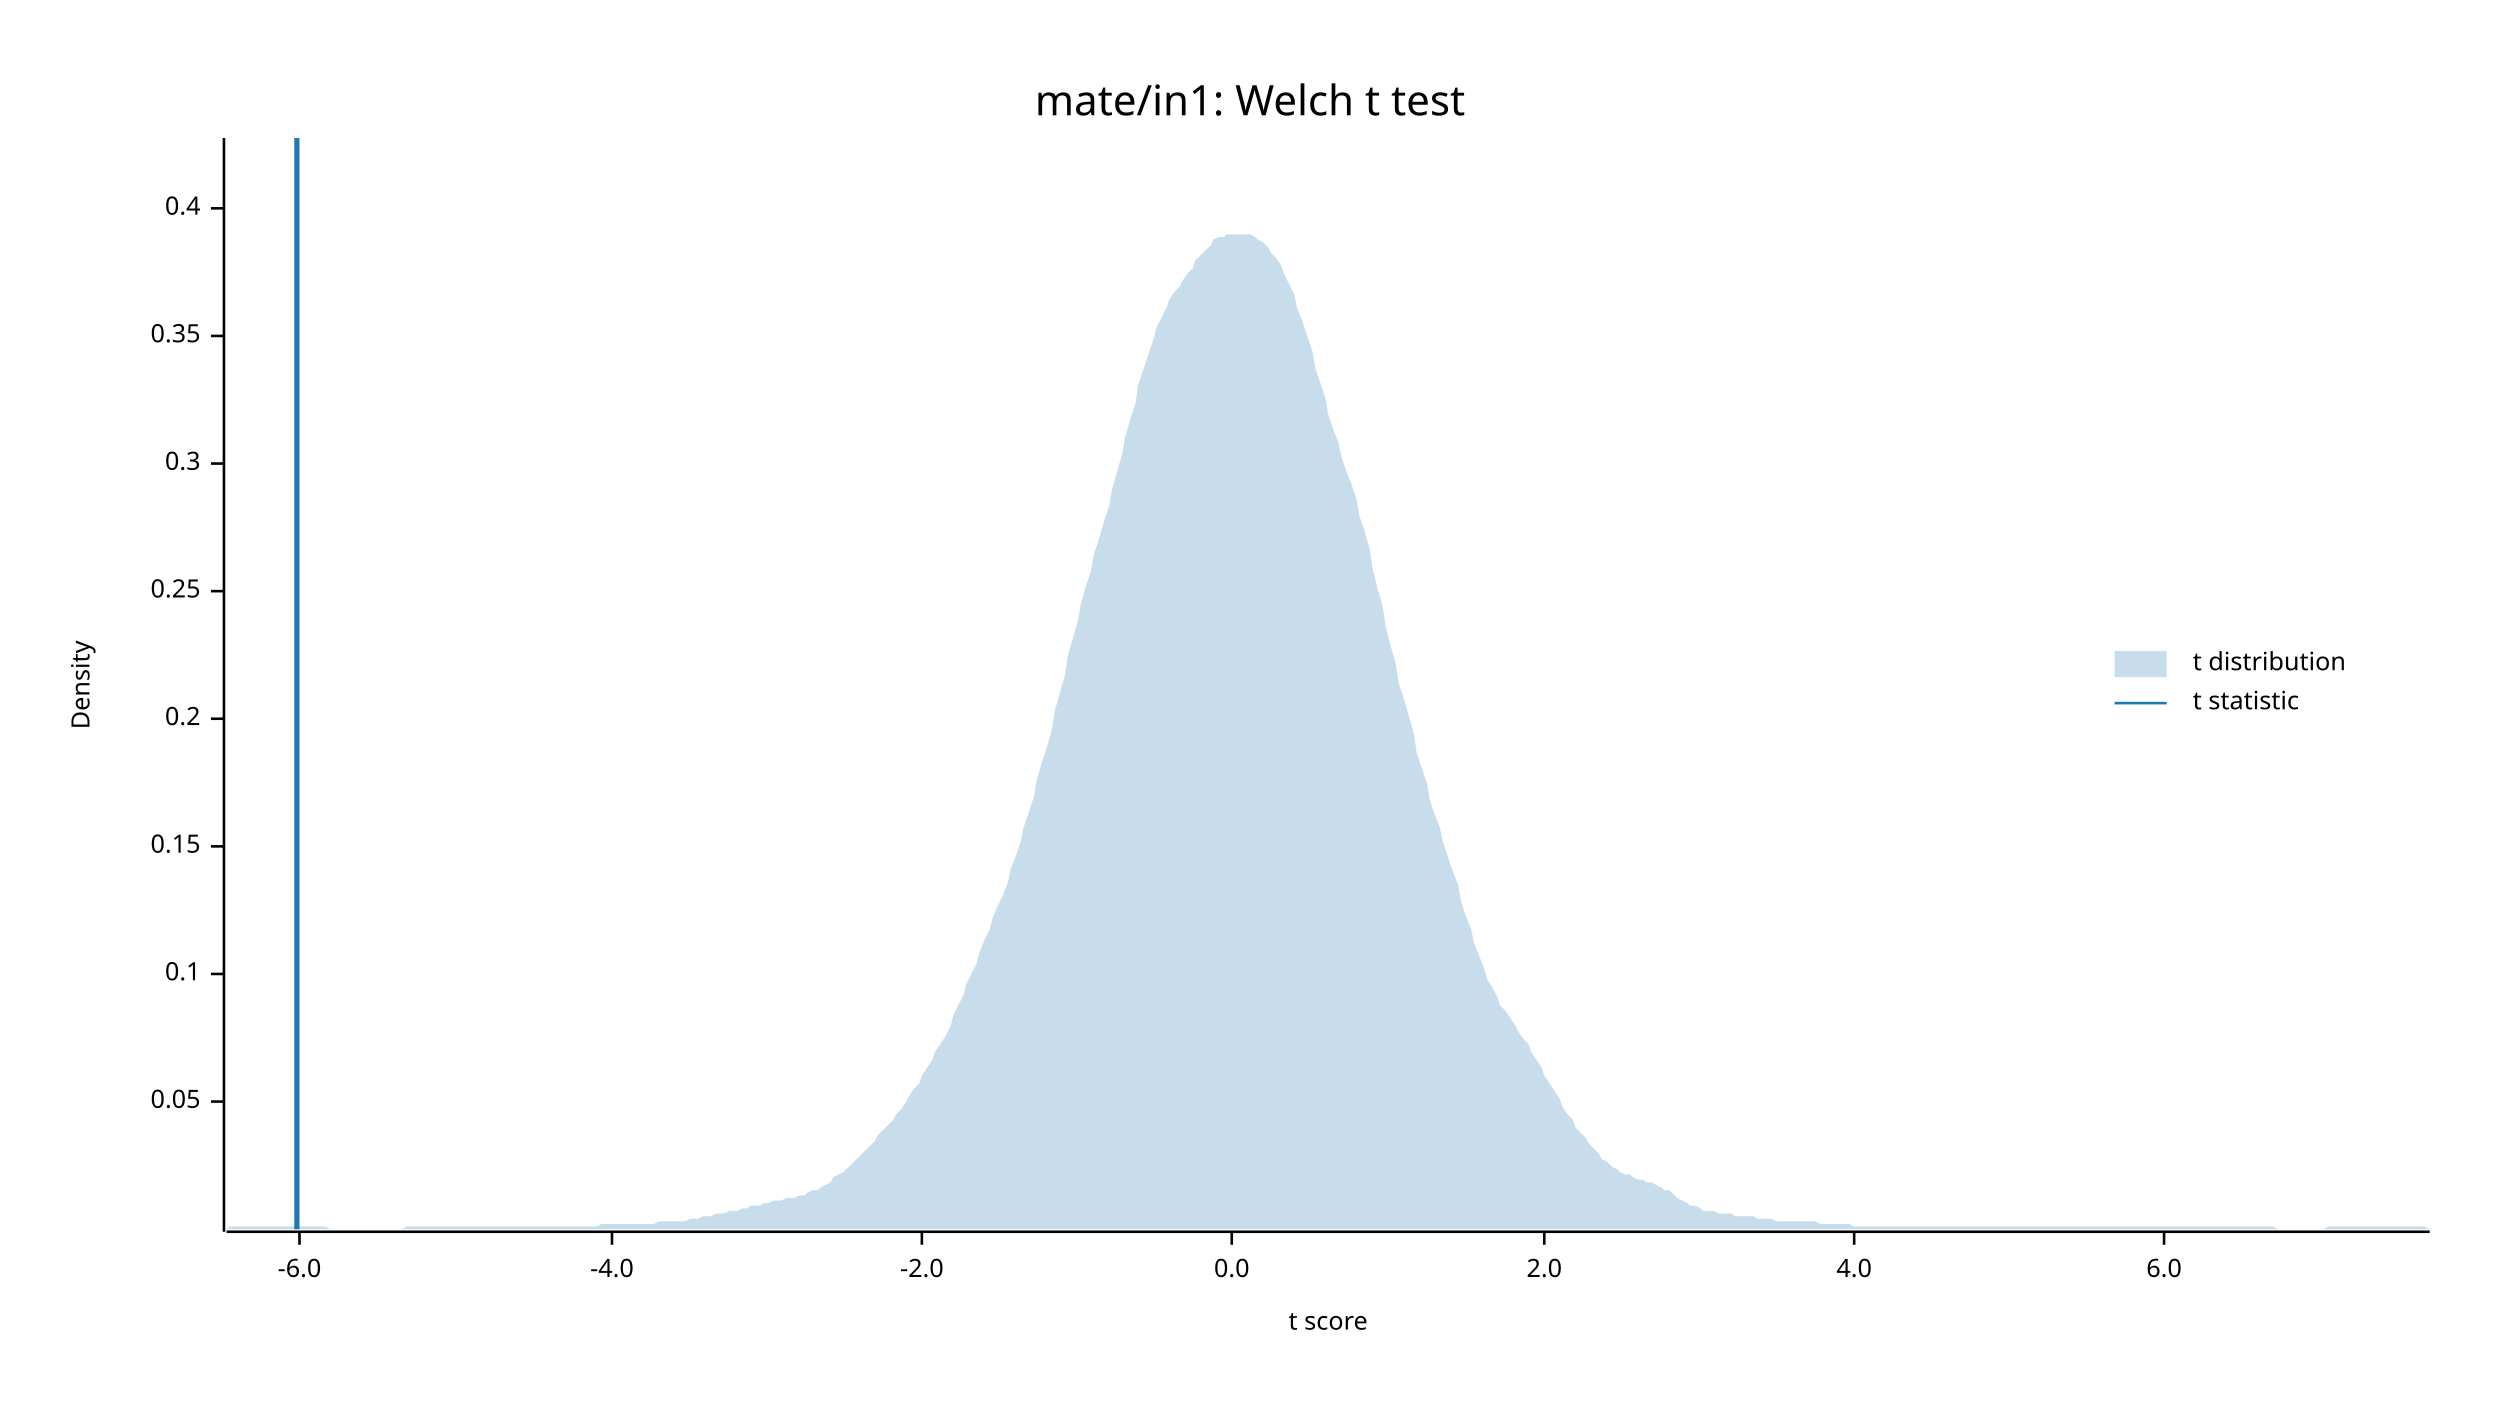
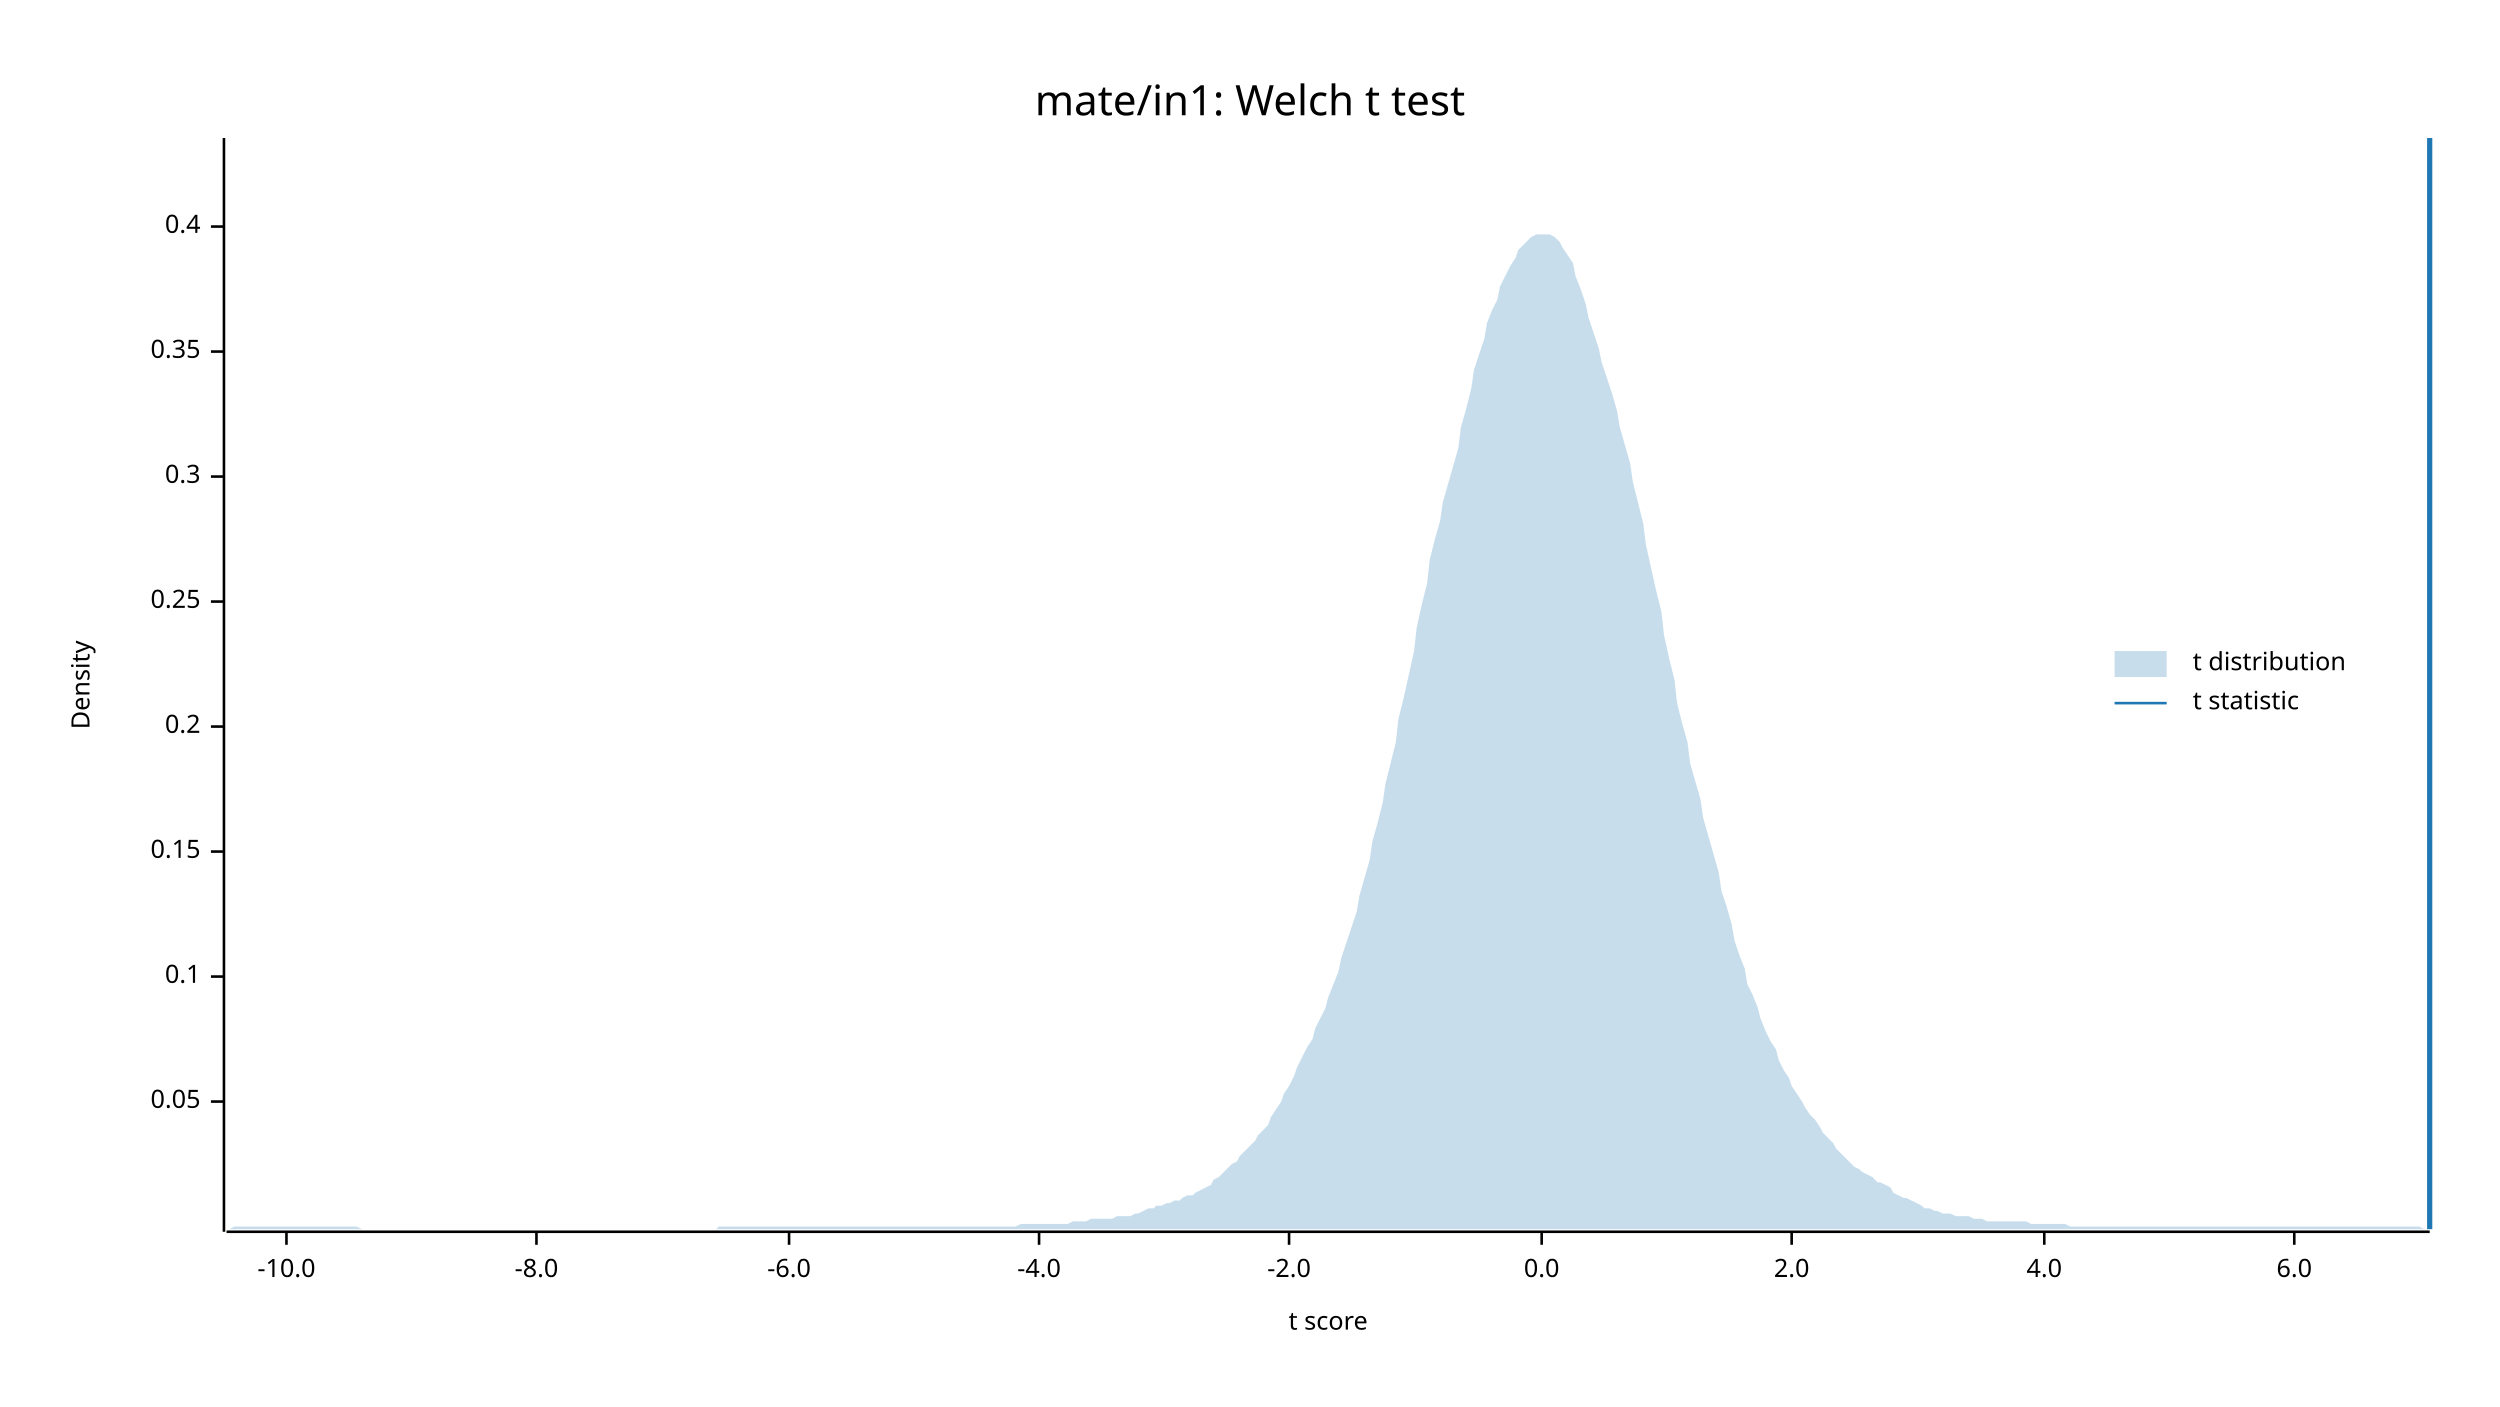
<svg xmlns="http://www.w3.org/2000/svg" width="960" height="540" viewBox="0 0 960 540">
  <text x="480" y="32" dy="0.76em" text-anchor="middle" font-family="sans-serif" font-size="16.129" opacity="1" fill="#000000">
mate/in1: Welch t test
</text>
  <text x="27" y="263" dy="0.76em" text-anchor="middle" font-family="sans-serif" font-size="9.677" opacity="1" fill="#000000" transform="rotate(270, 27, 263)">
Density
</text>
  <text x="510" y="513" dy="-0.5ex" text-anchor="middle" font-family="sans-serif" font-size="9.677" opacity="1" fill="#000000">
t score
</text>
  <polyline fill="none" opacity="1" stroke="#000000" stroke-width="1" points="86,53 86,473 " />
  <text x="77" y="423" dy="0.5ex" text-anchor="end" font-family="sans-serif" font-size="9.677" opacity="1" fill="#000000">
0.05
</text>
  <polyline fill="none" opacity="1" stroke="#000000" stroke-width="1" points="81,423 86,423 " />
-   <text x="77" y="374" dy="0.5ex" text-anchor="end" font-family="sans-serif" font-size="9.677" opacity="1" fill="#000000">
+   <text x="77" y="375" dy="0.5ex" text-anchor="end" font-family="sans-serif" font-size="9.677" opacity="1" fill="#000000">
0.1
</text>
-   <polyline fill="none" opacity="1" stroke="#000000" stroke-width="1" points="81,374 86,374 " />
-   <text x="77" y="325" dy="0.5ex" text-anchor="end" font-family="sans-serif" font-size="9.677" opacity="1" fill="#000000">
+   <polyline fill="none" opacity="1" stroke="#000000" stroke-width="1" points="81,375 86,375 " />
+   <text x="77" y="327" dy="0.5ex" text-anchor="end" font-family="sans-serif" font-size="9.677" opacity="1" fill="#000000">
0.15
</text>
-   <polyline fill="none" opacity="1" stroke="#000000" stroke-width="1" points="81,325 86,325 " />
-   <text x="77" y="276" dy="0.5ex" text-anchor="end" font-family="sans-serif" font-size="9.677" opacity="1" fill="#000000">
+   <polyline fill="none" opacity="1" stroke="#000000" stroke-width="1" points="81,327 86,327 " />
+   <text x="77" y="279" dy="0.5ex" text-anchor="end" font-family="sans-serif" font-size="9.677" opacity="1" fill="#000000">
0.2
</text>
-   <polyline fill="none" opacity="1" stroke="#000000" stroke-width="1" points="81,276 86,276 " />
-   <text x="77" y="227" dy="0.5ex" text-anchor="end" font-family="sans-serif" font-size="9.677" opacity="1" fill="#000000">
+   <polyline fill="none" opacity="1" stroke="#000000" stroke-width="1" points="81,279 86,279 " />
+   <text x="77" y="231" dy="0.5ex" text-anchor="end" font-family="sans-serif" font-size="9.677" opacity="1" fill="#000000">
0.25
</text>
-   <polyline fill="none" opacity="1" stroke="#000000" stroke-width="1" points="81,227 86,227 " />
-   <text x="77" y="178" dy="0.5ex" text-anchor="end" font-family="sans-serif" font-size="9.677" opacity="1" fill="#000000">
+   <polyline fill="none" opacity="1" stroke="#000000" stroke-width="1" points="81,231 86,231 " />
+   <text x="77" y="183" dy="0.5ex" text-anchor="end" font-family="sans-serif" font-size="9.677" opacity="1" fill="#000000">
0.3
</text>
-   <polyline fill="none" opacity="1" stroke="#000000" stroke-width="1" points="81,178 86,178 " />
-   <text x="77" y="129" dy="0.5ex" text-anchor="end" font-family="sans-serif" font-size="9.677" opacity="1" fill="#000000">
+   <polyline fill="none" opacity="1" stroke="#000000" stroke-width="1" points="81,183 86,183 " />
+   <text x="77" y="135" dy="0.5ex" text-anchor="end" font-family="sans-serif" font-size="9.677" opacity="1" fill="#000000">
0.35
</text>
-   <polyline fill="none" opacity="1" stroke="#000000" stroke-width="1" points="81,129 86,129 " />
-   <text x="77" y="80" dy="0.5ex" text-anchor="end" font-family="sans-serif" font-size="9.677" opacity="1" fill="#000000">
+   <polyline fill="none" opacity="1" stroke="#000000" stroke-width="1" points="81,135 86,135 " />
+   <text x="77" y="87" dy="0.5ex" text-anchor="end" font-family="sans-serif" font-size="9.677" opacity="1" fill="#000000">
0.4
</text>
-   <polyline fill="none" opacity="1" stroke="#000000" stroke-width="1" points="81,80 86,80 " />
+   <polyline fill="none" opacity="1" stroke="#000000" stroke-width="1" points="81,87 86,87 " />
  <polyline fill="none" opacity="1" stroke="#000000" stroke-width="1" points="87,473 933,473 " />
-   <text x="115" y="483" dy="0.76em" text-anchor="middle" font-family="sans-serif" font-size="9.677" opacity="1" fill="#000000">
+   <text x="110" y="483" dy="0.76em" text-anchor="middle" font-family="sans-serif" font-size="9.677" opacity="1" fill="#000000">
+ -10.0
+ </text>
+   <polyline fill="none" opacity="1" stroke="#000000" stroke-width="1" points="110,473 110,478 " />
+   <text x="206" y="483" dy="0.76em" text-anchor="middle" font-family="sans-serif" font-size="9.677" opacity="1" fill="#000000">
+ -8.0
+ </text>
+   <polyline fill="none" opacity="1" stroke="#000000" stroke-width="1" points="206,473 206,478 " />
+   <text x="303" y="483" dy="0.76em" text-anchor="middle" font-family="sans-serif" font-size="9.677" opacity="1" fill="#000000">
-6.0
</text>
-   <polyline fill="none" opacity="1" stroke="#000000" stroke-width="1" points="115,473 115,478 " />
-   <text x="235" y="483" dy="0.76em" text-anchor="middle" font-family="sans-serif" font-size="9.677" opacity="1" fill="#000000">
+   <polyline fill="none" opacity="1" stroke="#000000" stroke-width="1" points="303,473 303,478 " />
+   <text x="399" y="483" dy="0.76em" text-anchor="middle" font-family="sans-serif" font-size="9.677" opacity="1" fill="#000000">
-4.0
</text>
-   <polyline fill="none" opacity="1" stroke="#000000" stroke-width="1" points="235,473 235,478 " />
-   <text x="354" y="483" dy="0.76em" text-anchor="middle" font-family="sans-serif" font-size="9.677" opacity="1" fill="#000000">
+   <polyline fill="none" opacity="1" stroke="#000000" stroke-width="1" points="399,473 399,478 " />
+   <text x="495" y="483" dy="0.76em" text-anchor="middle" font-family="sans-serif" font-size="9.677" opacity="1" fill="#000000">
-2.0
</text>
-   <polyline fill="none" opacity="1" stroke="#000000" stroke-width="1" points="354,473 354,478 " />
-   <text x="473" y="483" dy="0.76em" text-anchor="middle" font-family="sans-serif" font-size="9.677" opacity="1" fill="#000000">
+   <polyline fill="none" opacity="1" stroke="#000000" stroke-width="1" points="495,473 495,478 " />
+   <text x="592" y="483" dy="0.76em" text-anchor="middle" font-family="sans-serif" font-size="9.677" opacity="1" fill="#000000">
0.0
</text>
-   <polyline fill="none" opacity="1" stroke="#000000" stroke-width="1" points="473,473 473,478 " />
-   <text x="593" y="483" dy="0.76em" text-anchor="middle" font-family="sans-serif" font-size="9.677" opacity="1" fill="#000000">
+   <polyline fill="none" opacity="1" stroke="#000000" stroke-width="1" points="592,473 592,478 " />
+   <text x="688" y="483" dy="0.76em" text-anchor="middle" font-family="sans-serif" font-size="9.677" opacity="1" fill="#000000">
2.0
</text>
-   <polyline fill="none" opacity="1" stroke="#000000" stroke-width="1" points="593,473 593,478 " />
-   <text x="712" y="483" dy="0.76em" text-anchor="middle" font-family="sans-serif" font-size="9.677" opacity="1" fill="#000000">
+   <polyline fill="none" opacity="1" stroke="#000000" stroke-width="1" points="688,473 688,478 " />
+   <text x="785" y="483" dy="0.76em" text-anchor="middle" font-family="sans-serif" font-size="9.677" opacity="1" fill="#000000">
4.0
</text>
-   <polyline fill="none" opacity="1" stroke="#000000" stroke-width="1" points="712,473 712,478 " />
-   <text x="831" y="483" dy="0.76em" text-anchor="middle" font-family="sans-serif" font-size="9.677" opacity="1" fill="#000000">
+   <polyline fill="none" opacity="1" stroke="#000000" stroke-width="1" points="785,473 785,478 " />
+   <text x="881" y="483" dy="0.76em" text-anchor="middle" font-family="sans-serif" font-size="9.677" opacity="1" fill="#000000">
6.0
</text>
-   <polyline fill="none" opacity="1" stroke="#000000" stroke-width="1" points="831,473 831,478 " />
-   <polygon opacity="0.25" fill="#1F78B4" points="87,472 88,471 90,471 92,471 93,471 95,471 97,471 98,471 100,471 102,471 103,471 105,471 107,471 109,471 110,471 112,471 114,471 115,471 117,471 119,471 120,471 122,471 124,471 125,471 127,472 129,472 131,472 132,472 134,472 136,472 137,472 139,472 141,472 142,472 144,472 146,472 148,472 149,472 151,472 153,472 154,472 156,471 158,471 159,471 161,471 163,471 164,471 166,471 168,471 170,471 171,471 173,471 175,471 176,471 178,471 180,471 181,471 183,471 185,471 187,471 188,471 190,471 192,471 193,471 195,471 197,471 198,471 200,471 202,471 203,471 205,471 207,471 209,471 210,471 212,471 214,471 215,471 217,471 219,471 220,471 222,471 224,471 226,471 227,471 229,471 231,470 232,470 234,470 236,470 237,470 239,470 241,470 242,470 244,470 246,470 248,470 249,470 251,470 253,469 254,469 256,469 258,469 259,469 261,469 263,469 265,468 266,468 268,468 270,467 271,467 273,467 275,466 276,466 278,466 280,465 281,465 283,465 285,464 287,464 288,463 290,463 292,463 293,462 295,462 297,461 298,461 300,461 302,460 304,460 305,460 307,459 309,459 310,458 312,457 314,457 315,456 317,455 319,454 320,452 322,451 324,450 326,448 327,447 329,445 331,443 332,442 334,440 336,438 337,436 339,434 341,432 343,430 344,428 346,426 348,423 349,421 351,418 353,416 354,413 356,410 358,407 359,404 361,401 363,398 365,394 366,390 368,386 370,382 371,378 373,374 375,370 376,366 378,361 380,357 381,353 383,348 385,344 387,339 388,334 390,329 392,323 393,318 395,312 397,306 398,300 400,293 402,287 404,280 405,273 407,266 409,259 410,252 412,245 414,238 415,232 417,225 419,219 420,213 422,207 424,200 426,194 427,188 429,181 431,174 432,168 434,161 436,155 437,148 439,142 441,136 443,130 444,126 446,122 448,118 449,115 451,112 453,110 454,108 456,105 458,103 459,100 461,98 463,96 465,94 466,92 468,91 470,91 471,90 473,90 475,90 476,90 478,90 480,90 482,91 483,92 485,93 487,95 488,97 490,99 492,102 493,105 495,109 497,113 498,118 500,123 502,129 504,135 505,141 507,147 509,153 510,159 512,165 514,170 515,175 517,181 519,186 521,192 522,198 524,204 526,211 527,218 529,226 531,233 532,240 534,248 536,255 537,262 539,268 541,275 543,282 544,289 546,295 548,301 549,307 551,313 553,318 554,323 556,329 558,335 560,340 561,346 563,352 565,357 566,362 568,367 570,372 571,376 573,379 575,383 576,386 578,388 580,391 582,394 583,396 585,399 587,401 588,404 590,407 592,410 593,413 595,416 597,419 599,422 600,425 602,428 604,430 605,433 607,435 609,437 610,439 612,441 614,443 615,445 617,446 619,448 621,449 622,450 624,451 626,451 627,452 629,453 631,453 632,454 634,454 636,455 638,456 639,457 641,457 643,459 644,460 646,461 648,462 649,463 651,463 653,464 654,465 656,465 658,465 660,466 661,466 663,466 665,466 666,467 668,467 670,467 671,467 673,467 675,468 676,468 678,468 680,468 682,469 683,469 685,469 687,469 688,469 690,469 692,469 693,469 695,469 697,469 699,470 700,470 702,470 704,470 705,470 707,470 709,470 710,470 712,471 714,471 715,471 717,471 719,471 721,471 722,471 724,471 726,471 727,471 729,471 731,471 732,471 734,471 736,471 738,471 739,471 741,471 743,471 744,471 746,471 748,471 749,471 751,471 753,471 754,471 756,471 758,471 760,471 761,471 763,471 765,471 766,471 768,471 770,471 771,471 773,471 775,471 777,471 778,471 780,471 782,471 783,471 785,471 787,471 788,471 790,471 792,471 793,471 795,471 797,471 799,471 800,471 802,471 804,471 805,471 807,471 809,471 810,471 812,471 814,471 816,471 817,471 819,471 821,471 822,471 824,471 826,471 827,471 829,471 831,471 832,471 834,471 836,471 838,471 839,471 841,471 843,471 844,471 846,471 848,471 849,471 851,471 853,471 855,471 856,471 858,471 860,471 861,471 863,471 865,471 866,471 868,471 870,471 871,471 873,471 875,472 877,472 878,472 880,472 882,472 883,472 885,472 887,472 888,472 890,472 892,472 894,471 895,471 897,471 899,471 900,471 902,471 904,471 905,471 907,471 909,471 910,471 912,471 914,471 916,471 917,471 919,471 921,471 922,471 924,471 926,471 927,471 929,471 931,471 933,472 933,472 87,472 " />
-   <polyline fill="none" opacity="1" stroke="#1F78B4" stroke-width="2" points="114,472 114,53 " />
+   <polyline fill="none" opacity="1" stroke="#000000" stroke-width="1" points="881,473 881,478 " />
+   <polygon opacity="0.25" fill="#1F78B4" points="87,472 88,472 90,471 92,471 93,471 95,471 97,471 98,471 100,471 102,471 103,471 105,471 107,471 109,471 110,471 112,471 114,471 115,471 117,471 119,471 120,471 122,471 124,471 125,471 127,471 129,471 131,471 132,471 134,471 136,471 137,471 139,472 141,472 142,472 144,472 146,472 148,472 149,472 151,472 153,472 154,472 156,472 158,472 159,472 161,472 163,472 164,472 166,472 168,472 170,472 171,472 173,472 175,472 176,472 178,472 180,472 181,472 183,472 185,472 187,472 188,472 190,472 192,472 193,472 195,472 197,472 198,472 200,472 202,472 203,472 205,472 207,472 209,472 210,472 212,472 214,472 215,472 217,472 219,472 220,472 222,472 224,472 226,472 227,472 229,472 231,472 232,472 234,472 236,472 237,472 239,472 241,472 242,472 244,472 246,472 248,472 249,472 251,472 253,472 254,472 256,472 258,472 259,472 261,472 263,472 265,472 266,472 268,472 270,472 271,472 273,472 275,472 276,471 278,471 280,471 281,471 283,471 285,471 287,471 288,471 290,471 292,471 293,471 295,471 297,471 298,471 300,471 302,471 304,471 305,471 307,471 309,471 310,471 312,471 314,471 315,471 317,471 319,471 320,471 322,471 324,471 326,471 327,471 329,471 331,471 332,471 334,471 336,471 337,471 339,471 341,471 343,471 344,471 346,471 348,471 349,471 351,471 353,471 354,471 356,471 358,471 359,471 361,471 363,471 365,471 366,471 368,471 370,471 371,471 373,471 375,471 376,471 378,471 380,471 381,471 383,471 385,471 387,471 388,471 390,471 392,470 393,470 395,470 397,470 398,470 400,470 402,470 404,470 405,470 407,470 409,470 410,470 412,469 414,469 415,469 417,469 419,468 420,468 422,468 424,468 426,468 427,468 429,467 431,467 432,467 434,467 436,466 437,466 439,465 441,464 443,464 444,463 446,463 448,462 449,462 451,461 453,461 454,460 456,459 458,459 459,458 461,457 463,456 465,455 466,453 468,452 470,450 471,449 473,447 475,446 476,444 478,442 480,440 482,438 483,436 485,434 487,432 488,429 490,426 492,423 493,420 495,417 497,413 498,410 500,406 502,402 504,399 505,395 507,391 509,387 510,383 512,378 514,373 515,368 517,362 519,356 521,350 522,344 524,337 526,330 527,323 529,316 531,308 532,301 534,293 536,285 537,276 539,268 541,259 543,250 544,241 546,232 548,224 549,215 551,207 553,200 554,193 556,186 558,179 560,172 561,164 563,157 565,149 566,142 568,136 570,130 571,124 573,119 575,115 576,110 578,106 580,102 582,99 583,96 585,94 587,92 588,91 590,90 592,90 593,90 595,90 597,91 599,93 600,95 602,98 604,101 605,106 607,111 609,117 610,122 612,128 614,134 615,139 617,145 619,151 621,158 622,164 624,171 626,178 627,185 629,193 631,201 632,209 634,218 636,227 638,235 639,244 641,253 643,261 644,270 646,278 648,285 649,293 651,300 653,307 654,314 656,321 658,328 660,335 661,342 663,348 665,355 666,361 668,367 670,372 671,378 673,382 675,387 676,391 678,396 680,400 682,403 683,407 685,411 687,414 688,417 690,420 692,423 693,425 695,428 697,430 699,433 700,435 702,437 704,439 705,441 707,443 709,445 710,446 712,448 714,449 715,450 717,451 719,452 721,454 722,454 724,455 726,456 727,458 729,459 731,460 732,460 734,461 736,462 738,463 739,464 741,464 743,465 744,465 746,466 748,466 749,466 751,467 753,467 754,467 756,467 758,468 760,468 761,468 763,469 765,469 766,469 768,469 770,469 771,469 773,469 775,469 777,469 778,469 780,470 782,470 783,470 785,470 787,470 788,470 790,470 792,470 793,470 795,471 797,471 799,471 800,471 802,471 804,471 805,471 807,471 809,471 810,471 812,471 814,471 816,471 817,471 819,471 821,471 822,471 824,471 826,471 827,471 829,471 831,471 832,471 834,471 836,471 838,471 839,471 841,471 843,471 844,471 846,471 848,471 849,471 851,471 853,471 855,471 856,471 858,471 860,471 861,471 863,471 865,471 866,471 868,471 870,471 871,471 873,471 875,471 877,471 878,471 880,471 882,471 883,471 885,471 887,471 888,471 890,471 892,471 894,471 895,471 897,471 899,471 900,471 902,471 904,471 905,471 907,471 909,471 910,471 912,471 914,471 916,471 917,471 919,471 921,471 922,471 924,471 926,471 927,471 929,471 931,472 933,472 933,472 87,472 " />
+   <polyline fill="none" opacity="1" stroke="#1F78B4" stroke-width="2" points="933,472 933,53 " />
  <text x="842" y="250" dy="0.76em" text-anchor="start" font-family="sans-serif" font-size="9.677" opacity="1" fill="#000000">
t distribution
</text>
  <text x="842" y="265" dy="0.76em" text-anchor="start" font-family="sans-serif" font-size="9.677" opacity="1" fill="#000000">
t statistic
</text>
  <rect x="812" y="250" width="20" height="10" opacity="0.25" fill="#1F78B4" stroke="none" />
  <polyline fill="none" opacity="1" stroke="#1F78B4" stroke-width="1" points="812,270 832,270 " />
</svg>
